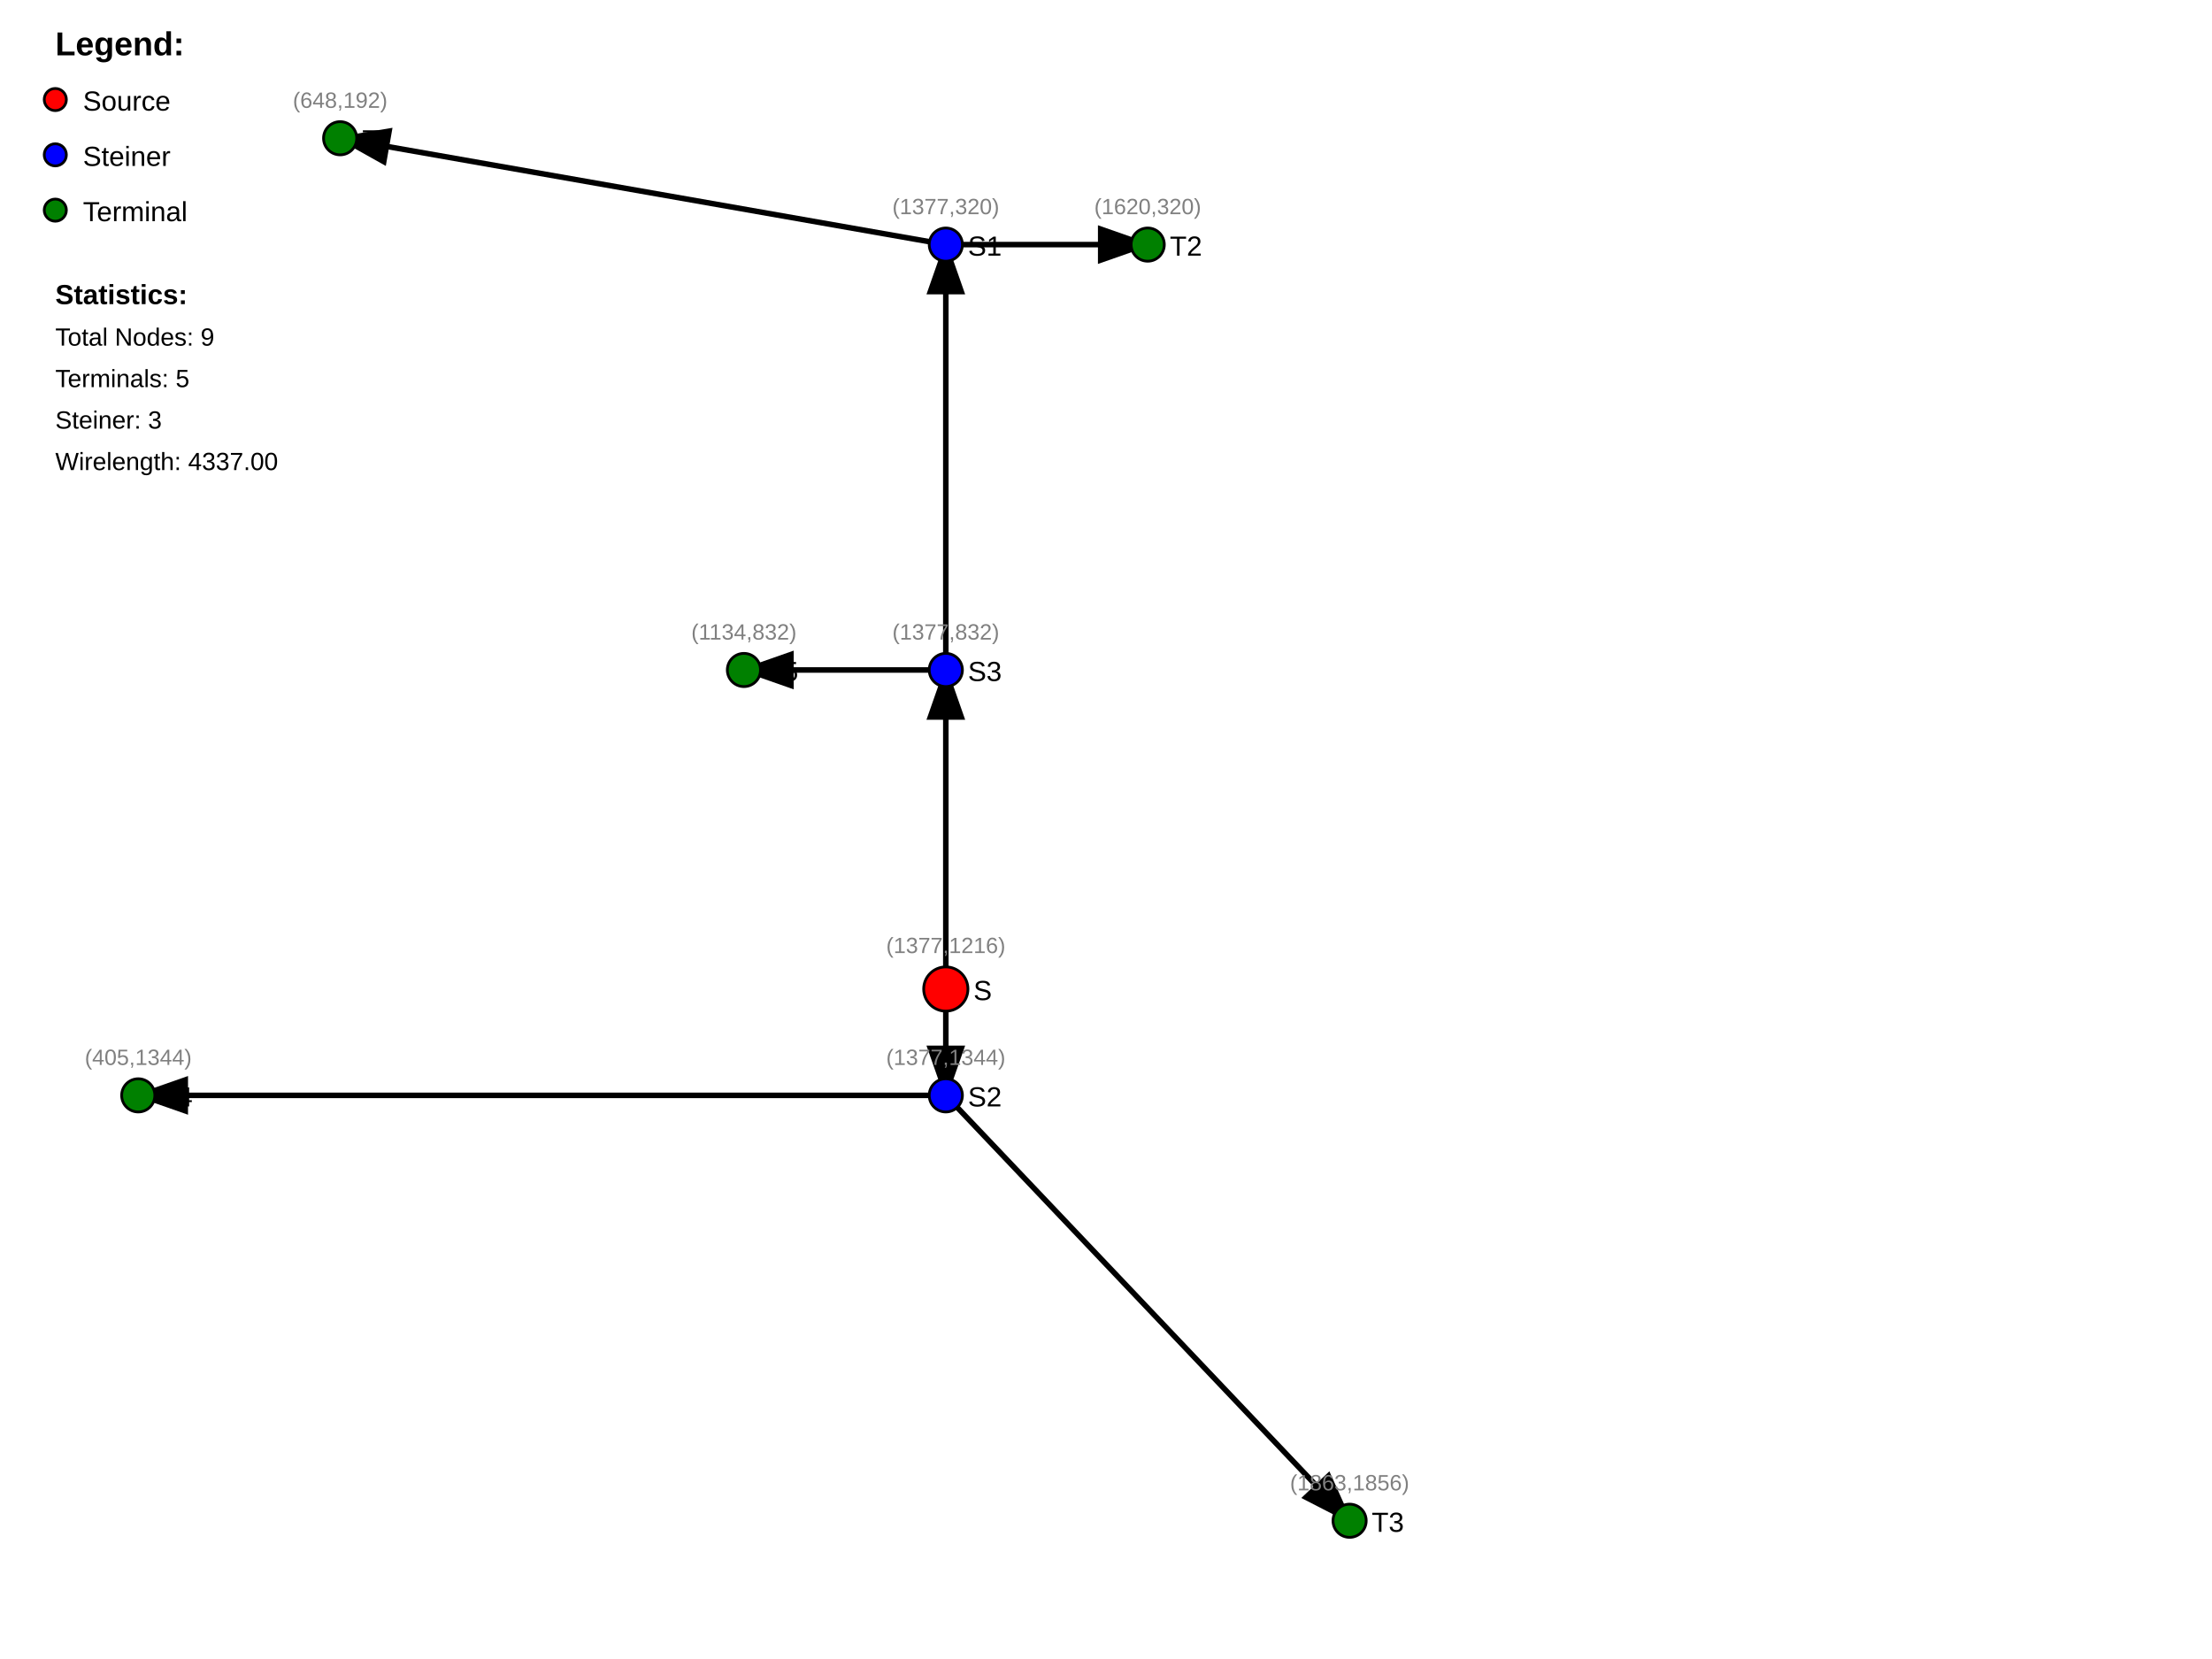
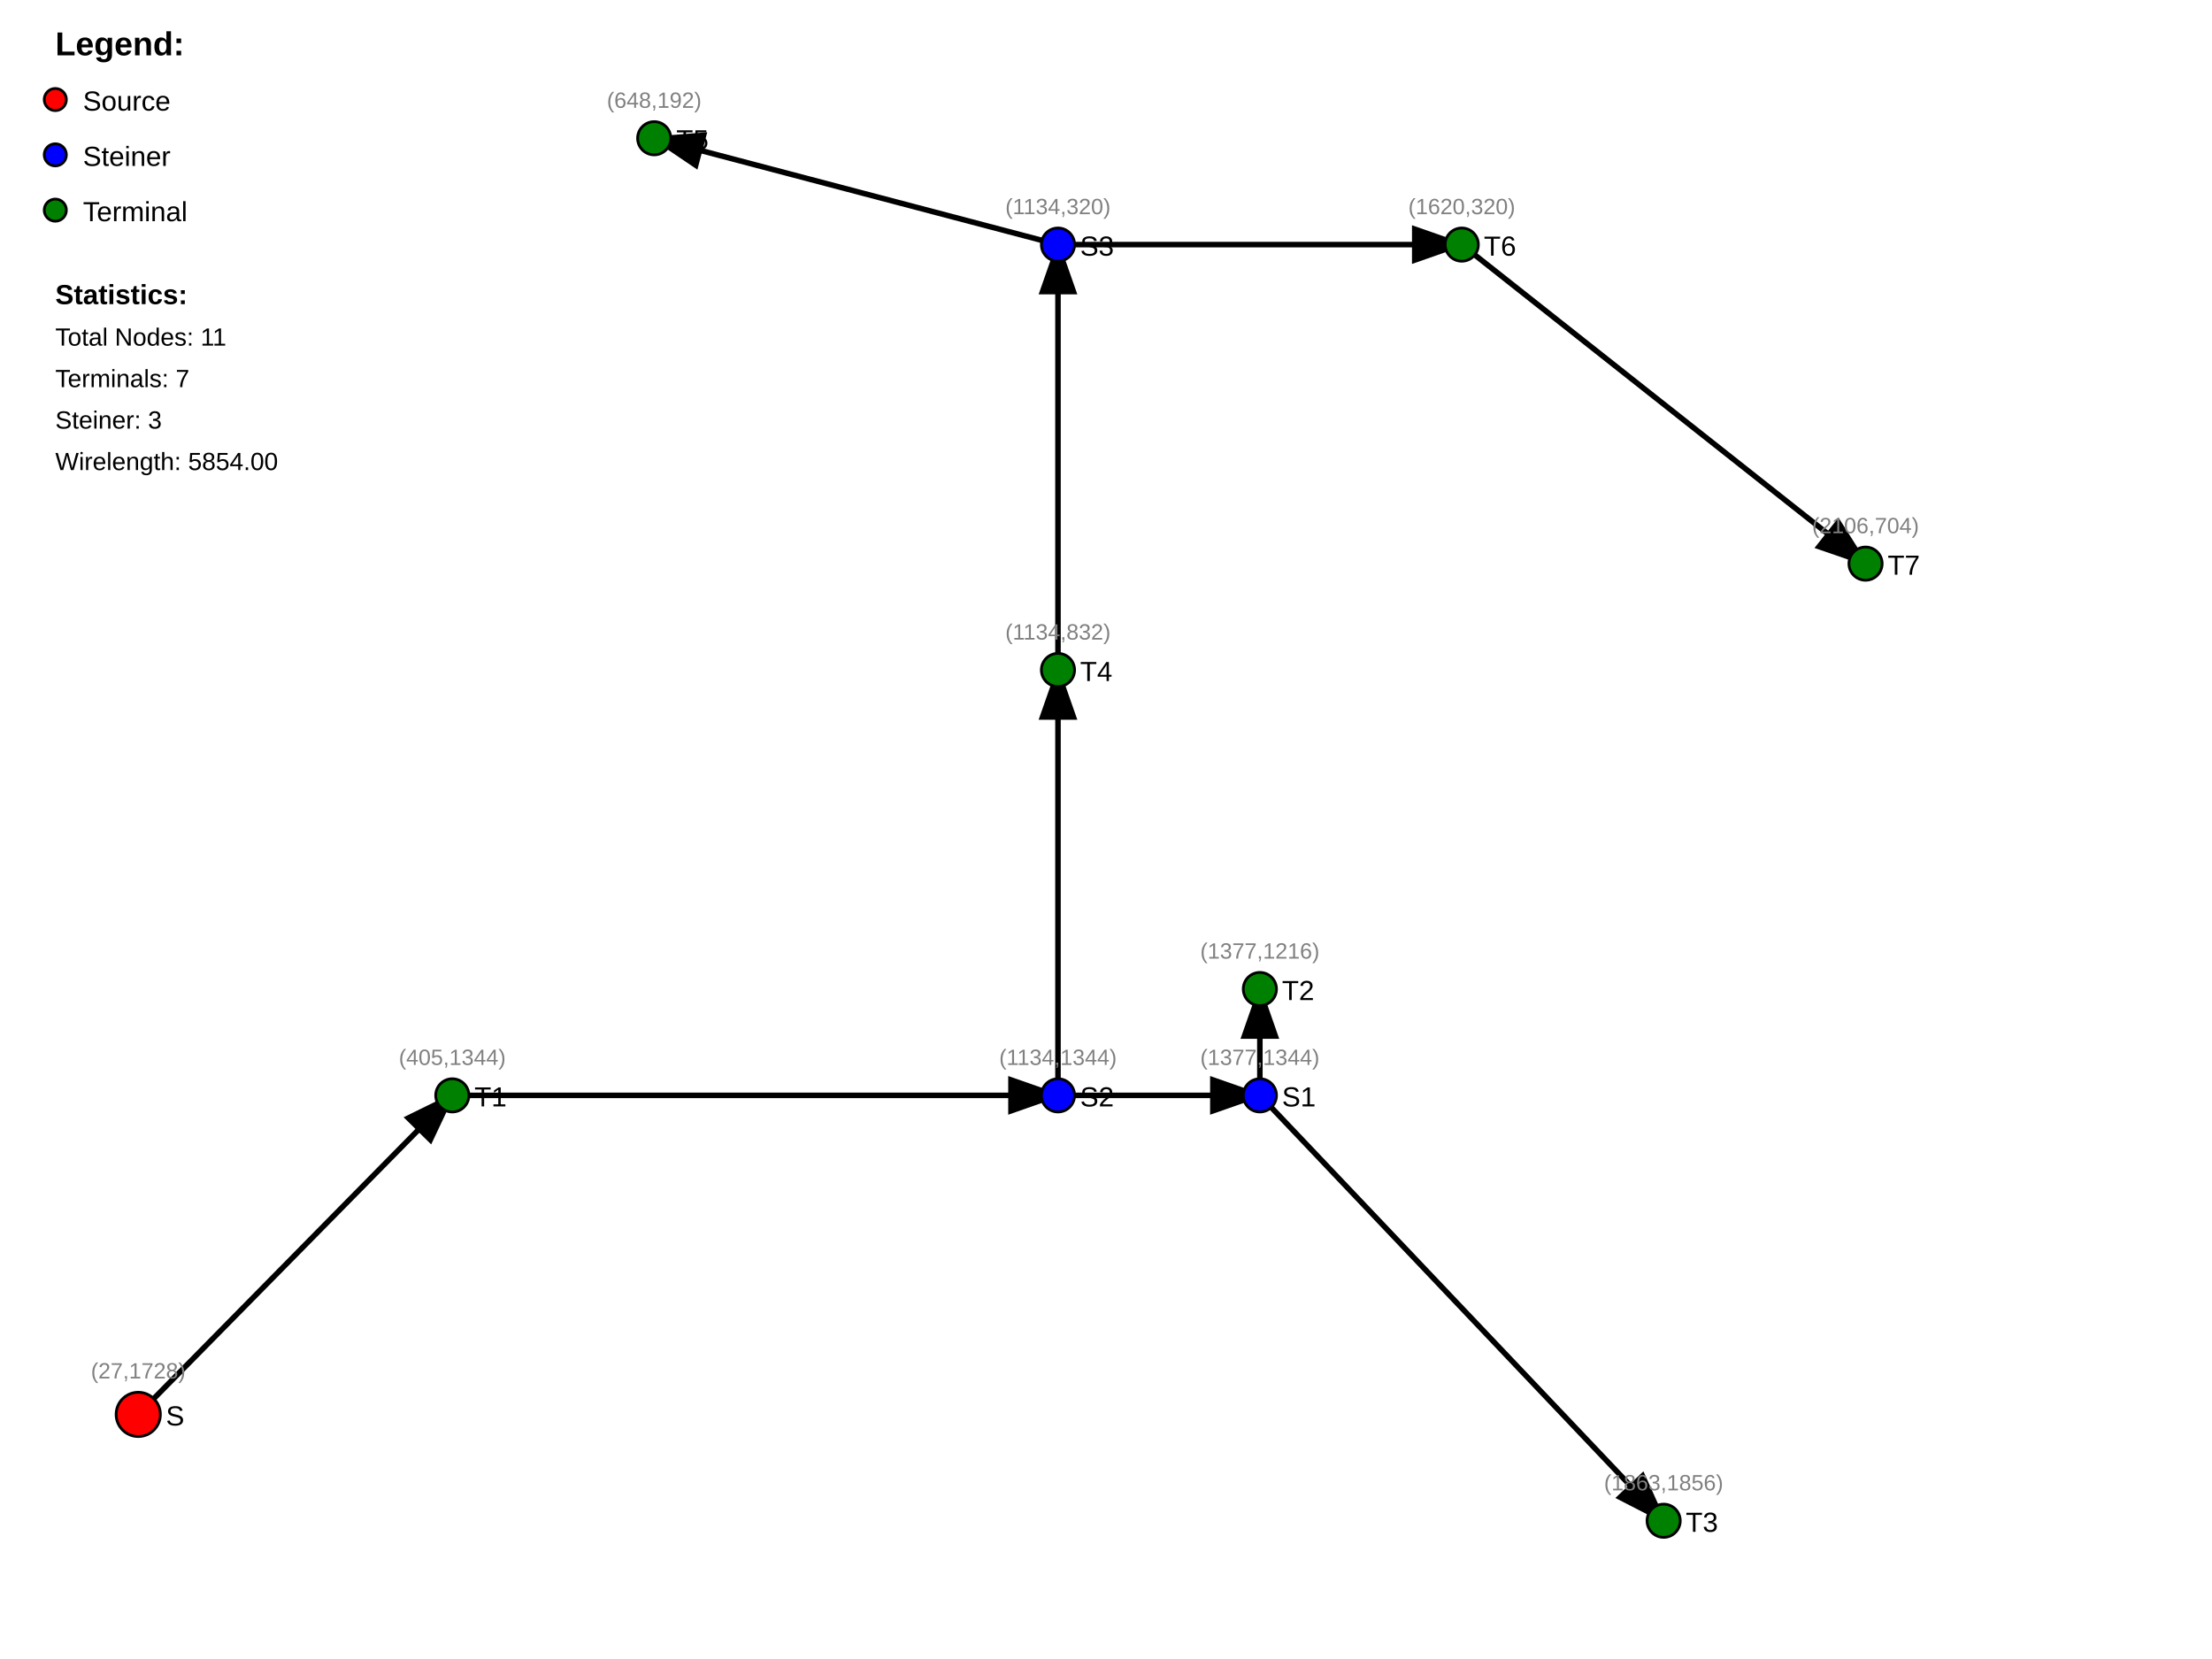
<svg xmlns="http://www.w3.org/2000/svg" width="800" height="600">
  <rect width="100%" height="100%" fill="white" />
  <defs>
    <marker id="arrowhead" markerWidth="10" markerHeight="7" refX="9" refY="3.5" orient="auto">
      <polygon points="0 0, 10 3.5, 0 7" fill="black" />
    </marker>
  </defs>
-   <line x1="342.067" y1="357.692" x2="342.067" y2="396.154" stroke="black" stroke-width="2" marker-end="url(#arrowhead)" />
-   <line x1="342.067" y1="357.692" x2="342.067" y2="242.308" stroke="black" stroke-width="2" marker-end="url(#arrowhead)" />
-   <line x1="342.067" y1="396.154" x2="488.101" y2="550.0" stroke="black" stroke-width="2" marker-end="url(#arrowhead)" />
-   <line x1="342.067" y1="396.154" x2="50.0" y2="396.154" stroke="black" stroke-width="2" marker-end="url(#arrowhead)" />
-   <line x1="342.067" y1="242.308" x2="342.067" y2="88.462" stroke="black" stroke-width="2" marker-end="url(#arrowhead)" />
-   <line x1="342.067" y1="242.308" x2="269.05" y2="242.308" stroke="black" stroke-width="2" marker-end="url(#arrowhead)" />
-   <line x1="342.067" y1="88.462" x2="123.017" y2="50.0" stroke="black" stroke-width="2" marker-end="url(#arrowhead)" />
-   <line x1="342.067" y1="88.462" x2="415.084" y2="88.462" stroke="black" stroke-width="2" marker-end="url(#arrowhead)" />
-   <circle cx="342.067" cy="357.692" r="8" fill="red" stroke="black" stroke-width="1" />
-   <text x="352.067" y="361.692" font-family="Arial" font-size="10" fill="black">S</text>
-   <text x="342.067" y="344.692" font-family="Arial" font-size="8" fill="gray" text-anchor="middle">(1377,1216)</text>
-   <circle cx="123.017" cy="50.0" r="6" fill="green" stroke="black" stroke-width="1" />
-   <text x="131.017" y="54.0" font-family="Arial" font-size="10" fill="black">T1</text>
-   <text x="123.017" y="39.0" font-family="Arial" font-size="8" fill="gray" text-anchor="middle">(648,192)</text>
-   <circle cx="342.067" cy="88.462" r="6" fill="blue" stroke="black" stroke-width="1" />
-   <text x="350.067" y="92.462" font-family="Arial" font-size="10" fill="black">S1</text>
-   <text x="342.067" y="77.462" font-family="Arial" font-size="8" fill="gray" text-anchor="middle">(1377,320)</text>
-   <circle cx="415.084" cy="88.462" r="6" fill="green" stroke="black" stroke-width="1" />
-   <text x="423.084" y="92.462" font-family="Arial" font-size="10" fill="black">T2</text>
-   <text x="415.084" y="77.462" font-family="Arial" font-size="8" fill="gray" text-anchor="middle">(1620,320)</text>
-   <circle cx="488.101" cy="550.0" r="6" fill="green" stroke="black" stroke-width="1" />
-   <text x="496.101" y="554.0" font-family="Arial" font-size="10" fill="black">T3</text>
-   <text x="488.101" y="539.0" font-family="Arial" font-size="8" fill="gray" text-anchor="middle">(1863,1856)</text>
-   <circle cx="342.067" cy="396.154" r="6" fill="blue" stroke="black" stroke-width="1" />
-   <text x="350.067" y="400.154" font-family="Arial" font-size="10" fill="black">S2</text>
-   <text x="342.067" y="385.154" font-family="Arial" font-size="8" fill="gray" text-anchor="middle">(1377,1344)</text>
-   <circle cx="50.0" cy="396.154" r="6" fill="green" stroke="black" stroke-width="1" />
-   <text x="58.0" y="400.154" font-family="Arial" font-size="10" fill="black">T4</text>
-   <text x="50.0" y="385.154" font-family="Arial" font-size="8" fill="gray" text-anchor="middle">(405,1344)</text>
-   <circle cx="342.067" cy="242.308" r="6" fill="blue" stroke="black" stroke-width="1" />
-   <text x="350.067" y="246.308" font-family="Arial" font-size="10" fill="black">S3</text>
-   <text x="342.067" y="231.308" font-family="Arial" font-size="8" fill="gray" text-anchor="middle">(1377,832)</text>
-   <circle cx="269.05" cy="242.308" r="6" fill="green" stroke="black" stroke-width="1" />
-   <text x="277.05" y="246.308" font-family="Arial" font-size="10" fill="black">T5</text>
-   <text x="269.05" y="231.308" font-family="Arial" font-size="8" fill="gray" text-anchor="middle">(1134,832)</text>
+   <line x1="50.0" y1="511.538" x2="163.582" y2="396.154" stroke="black" stroke-width="2" marker-end="url(#arrowhead)" />
+   <line x1="163.582" y1="396.154" x2="382.632" y2="396.154" stroke="black" stroke-width="2" marker-end="url(#arrowhead)" />
+   <line x1="382.632" y1="396.154" x2="455.649" y2="396.154" stroke="black" stroke-width="2" marker-end="url(#arrowhead)" />
+   <line x1="382.632" y1="396.154" x2="382.632" y2="242.308" stroke="black" stroke-width="2" marker-end="url(#arrowhead)" />
+   <line x1="455.649" y1="396.154" x2="455.649" y2="357.692" stroke="black" stroke-width="2" marker-end="url(#arrowhead)" />
+   <line x1="455.649" y1="396.154" x2="601.683" y2="550.0" stroke="black" stroke-width="2" marker-end="url(#arrowhead)" />
+   <line x1="382.632" y1="242.308" x2="382.632" y2="88.462" stroke="black" stroke-width="2" marker-end="url(#arrowhead)" />
+   <line x1="382.632" y1="88.462" x2="236.599" y2="50.0" stroke="black" stroke-width="2" marker-end="url(#arrowhead)" />
+   <line x1="382.632" y1="88.462" x2="528.666" y2="88.462" stroke="black" stroke-width="2" marker-end="url(#arrowhead)" />
+   <line x1="528.666" y1="88.462" x2="674.7" y2="203.846" stroke="black" stroke-width="2" marker-end="url(#arrowhead)" />
+   <circle cx="50.0" cy="511.538" r="8" fill="red" stroke="black" stroke-width="1" />
+   <text x="60.0" y="515.538" font-family="Arial" font-size="10" fill="black">S</text>
+   <text x="50.0" y="498.538" font-family="Arial" font-size="8" fill="gray" text-anchor="middle">(27,1728)</text>
+   <circle cx="163.582" cy="396.154" r="6" fill="green" stroke="black" stroke-width="1" />
+   <text x="171.582" y="400.154" font-family="Arial" font-size="10" fill="black">T1</text>
+   <text x="163.582" y="385.154" font-family="Arial" font-size="8" fill="gray" text-anchor="middle">(405,1344)</text>
+   <circle cx="455.649" cy="357.692" r="6" fill="green" stroke="black" stroke-width="1" />
+   <text x="463.649" y="361.692" font-family="Arial" font-size="10" fill="black">T2</text>
+   <text x="455.649" y="346.692" font-family="Arial" font-size="8" fill="gray" text-anchor="middle">(1377,1216)</text>
+   <circle cx="455.649" cy="396.154" r="6" fill="blue" stroke="black" stroke-width="1" />
+   <text x="463.649" y="400.154" font-family="Arial" font-size="10" fill="black">S1</text>
+   <text x="455.649" y="385.154" font-family="Arial" font-size="8" fill="gray" text-anchor="middle">(1377,1344)</text>
+   <circle cx="601.683" cy="550.0" r="6" fill="green" stroke="black" stroke-width="1" />
+   <text x="609.683" y="554.0" font-family="Arial" font-size="10" fill="black">T3</text>
+   <text x="601.683" y="539.0" font-family="Arial" font-size="8" fill="gray" text-anchor="middle">(1863,1856)</text>
+   <circle cx="382.632" cy="396.154" r="6" fill="blue" stroke="black" stroke-width="1" />
+   <text x="390.632" y="400.154" font-family="Arial" font-size="10" fill="black">S2</text>
+   <text x="382.632" y="385.154" font-family="Arial" font-size="8" fill="gray" text-anchor="middle">(1134,1344)</text>
+   <circle cx="382.632" cy="242.308" r="6" fill="green" stroke="black" stroke-width="1" />
+   <text x="390.632" y="246.308" font-family="Arial" font-size="10" fill="black">T4</text>
+   <text x="382.632" y="231.308" font-family="Arial" font-size="8" fill="gray" text-anchor="middle">(1134,832)</text>
+   <circle cx="236.599" cy="50.0" r="6" fill="green" stroke="black" stroke-width="1" />
+   <text x="244.599" y="54.0" font-family="Arial" font-size="10" fill="black">T5</text>
+   <text x="236.599" y="39.0" font-family="Arial" font-size="8" fill="gray" text-anchor="middle">(648,192)</text>
+   <circle cx="382.632" cy="88.462" r="6" fill="blue" stroke="black" stroke-width="1" />
+   <text x="390.632" y="92.462" font-family="Arial" font-size="10" fill="black">S3</text>
+   <text x="382.632" y="77.462" font-family="Arial" font-size="8" fill="gray" text-anchor="middle">(1134,320)</text>
+   <circle cx="528.666" cy="88.462" r="6" fill="green" stroke="black" stroke-width="1" />
+   <text x="536.666" y="92.462" font-family="Arial" font-size="10" fill="black">T6</text>
+   <text x="528.666" y="77.462" font-family="Arial" font-size="8" fill="gray" text-anchor="middle">(1620,320)</text>
+   <circle cx="674.7" cy="203.846" r="6" fill="green" stroke="black" stroke-width="1" />
+   <text x="682.7" y="207.846" font-family="Arial" font-size="10" fill="black">T7</text>
+   <text x="674.7" y="192.846" font-family="Arial" font-size="8" fill="gray" text-anchor="middle">(2106,704)</text>
  <text x="20" y="20" font-family="Arial" font-size="12" font-weight="bold">Legend:</text>
  <circle cx="20" cy="36" r="4" fill="red" stroke="black" />
  <text x="30" y="40" font-family="Arial" font-size="10">Source</text>
  <circle cx="20" cy="56" r="4" fill="blue" stroke="black" />
  <text x="30" y="60" font-family="Arial" font-size="10">Steiner</text>
  <circle cx="20" cy="76" r="4" fill="green" stroke="black" />
  <text x="30" y="80" font-family="Arial" font-size="10">Terminal</text>
  <text x="20" y="110" font-family="Arial" font-size="10" font-weight="bold">Statistics:</text>
-   <text x="20" y="125" font-family="Arial" font-size="9">Total Nodes: 9</text>
-   <text x="20" y="140" font-family="Arial" font-size="9">Terminals: 5</text>
+   <text x="20" y="125" font-family="Arial" font-size="9">Total Nodes: 11</text>
+   <text x="20" y="140" font-family="Arial" font-size="9">Terminals: 7</text>
  <text x="20" y="155" font-family="Arial" font-size="9">Steiner: 3</text>
-   <text x="20" y="170" font-family="Arial" font-size="9">Wirelength: 4337.00</text>
+   <text x="20" y="170" font-family="Arial" font-size="9">Wirelength: 5854.00</text>
</svg>
